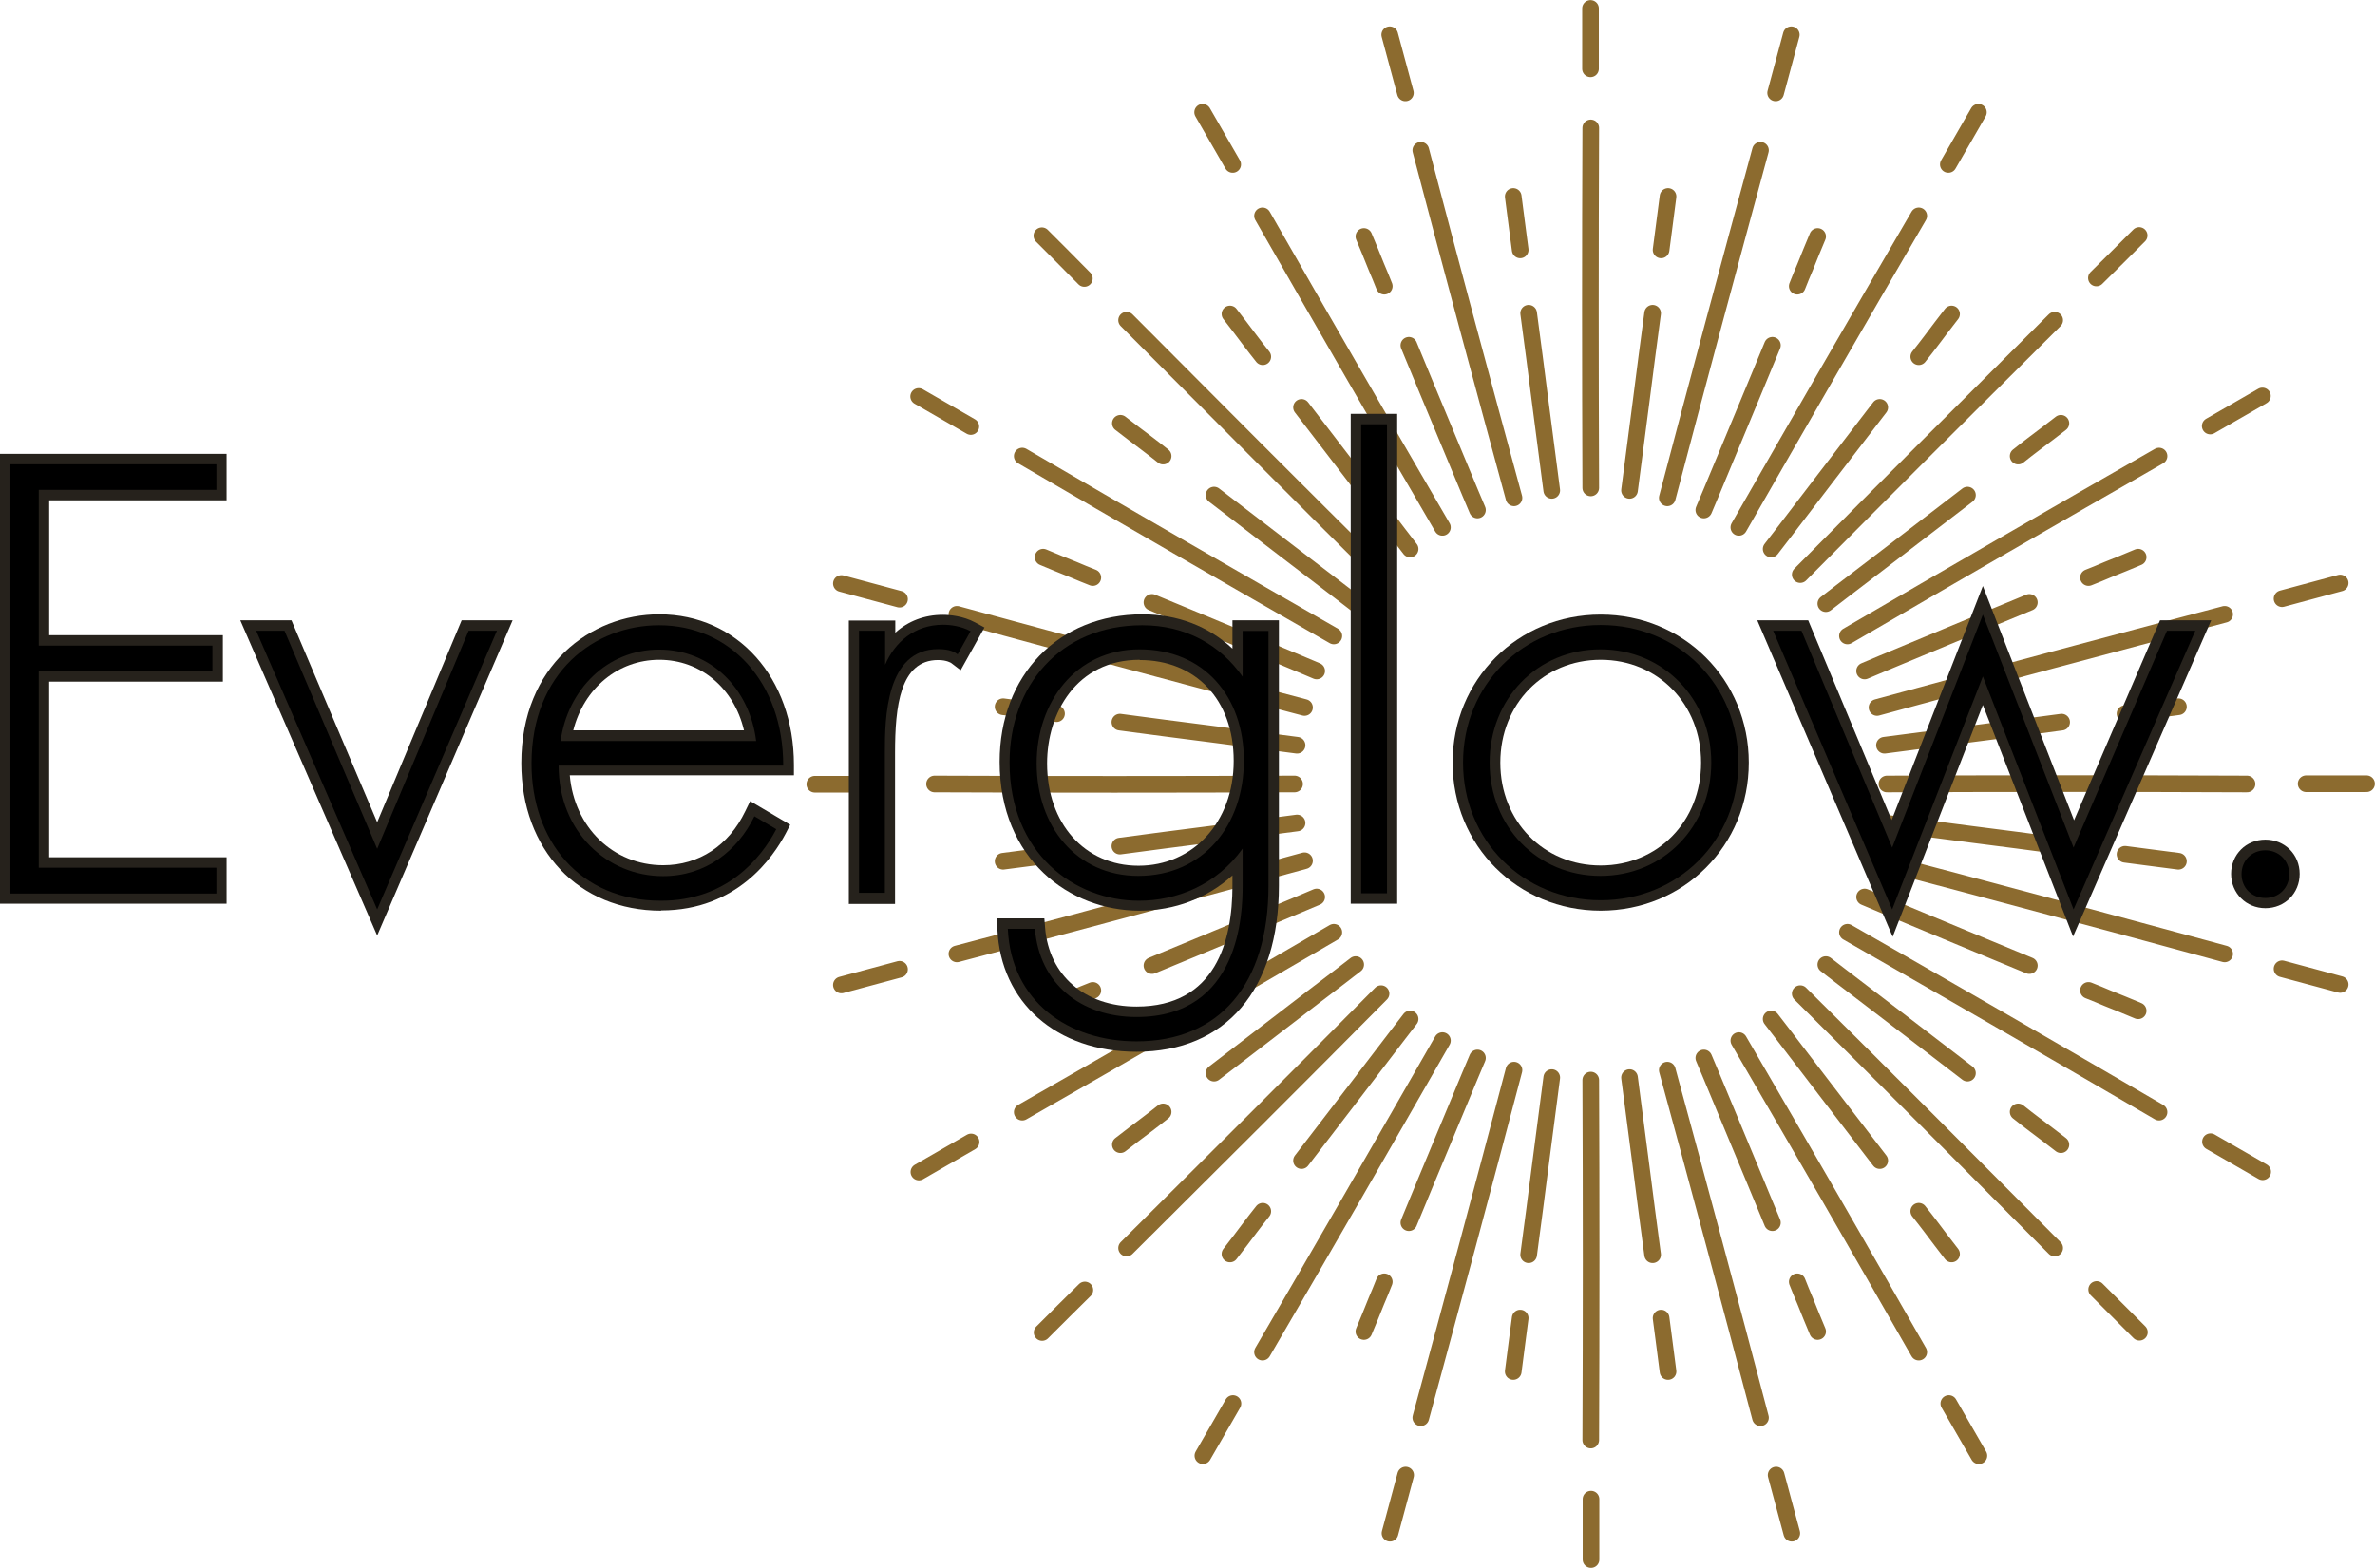
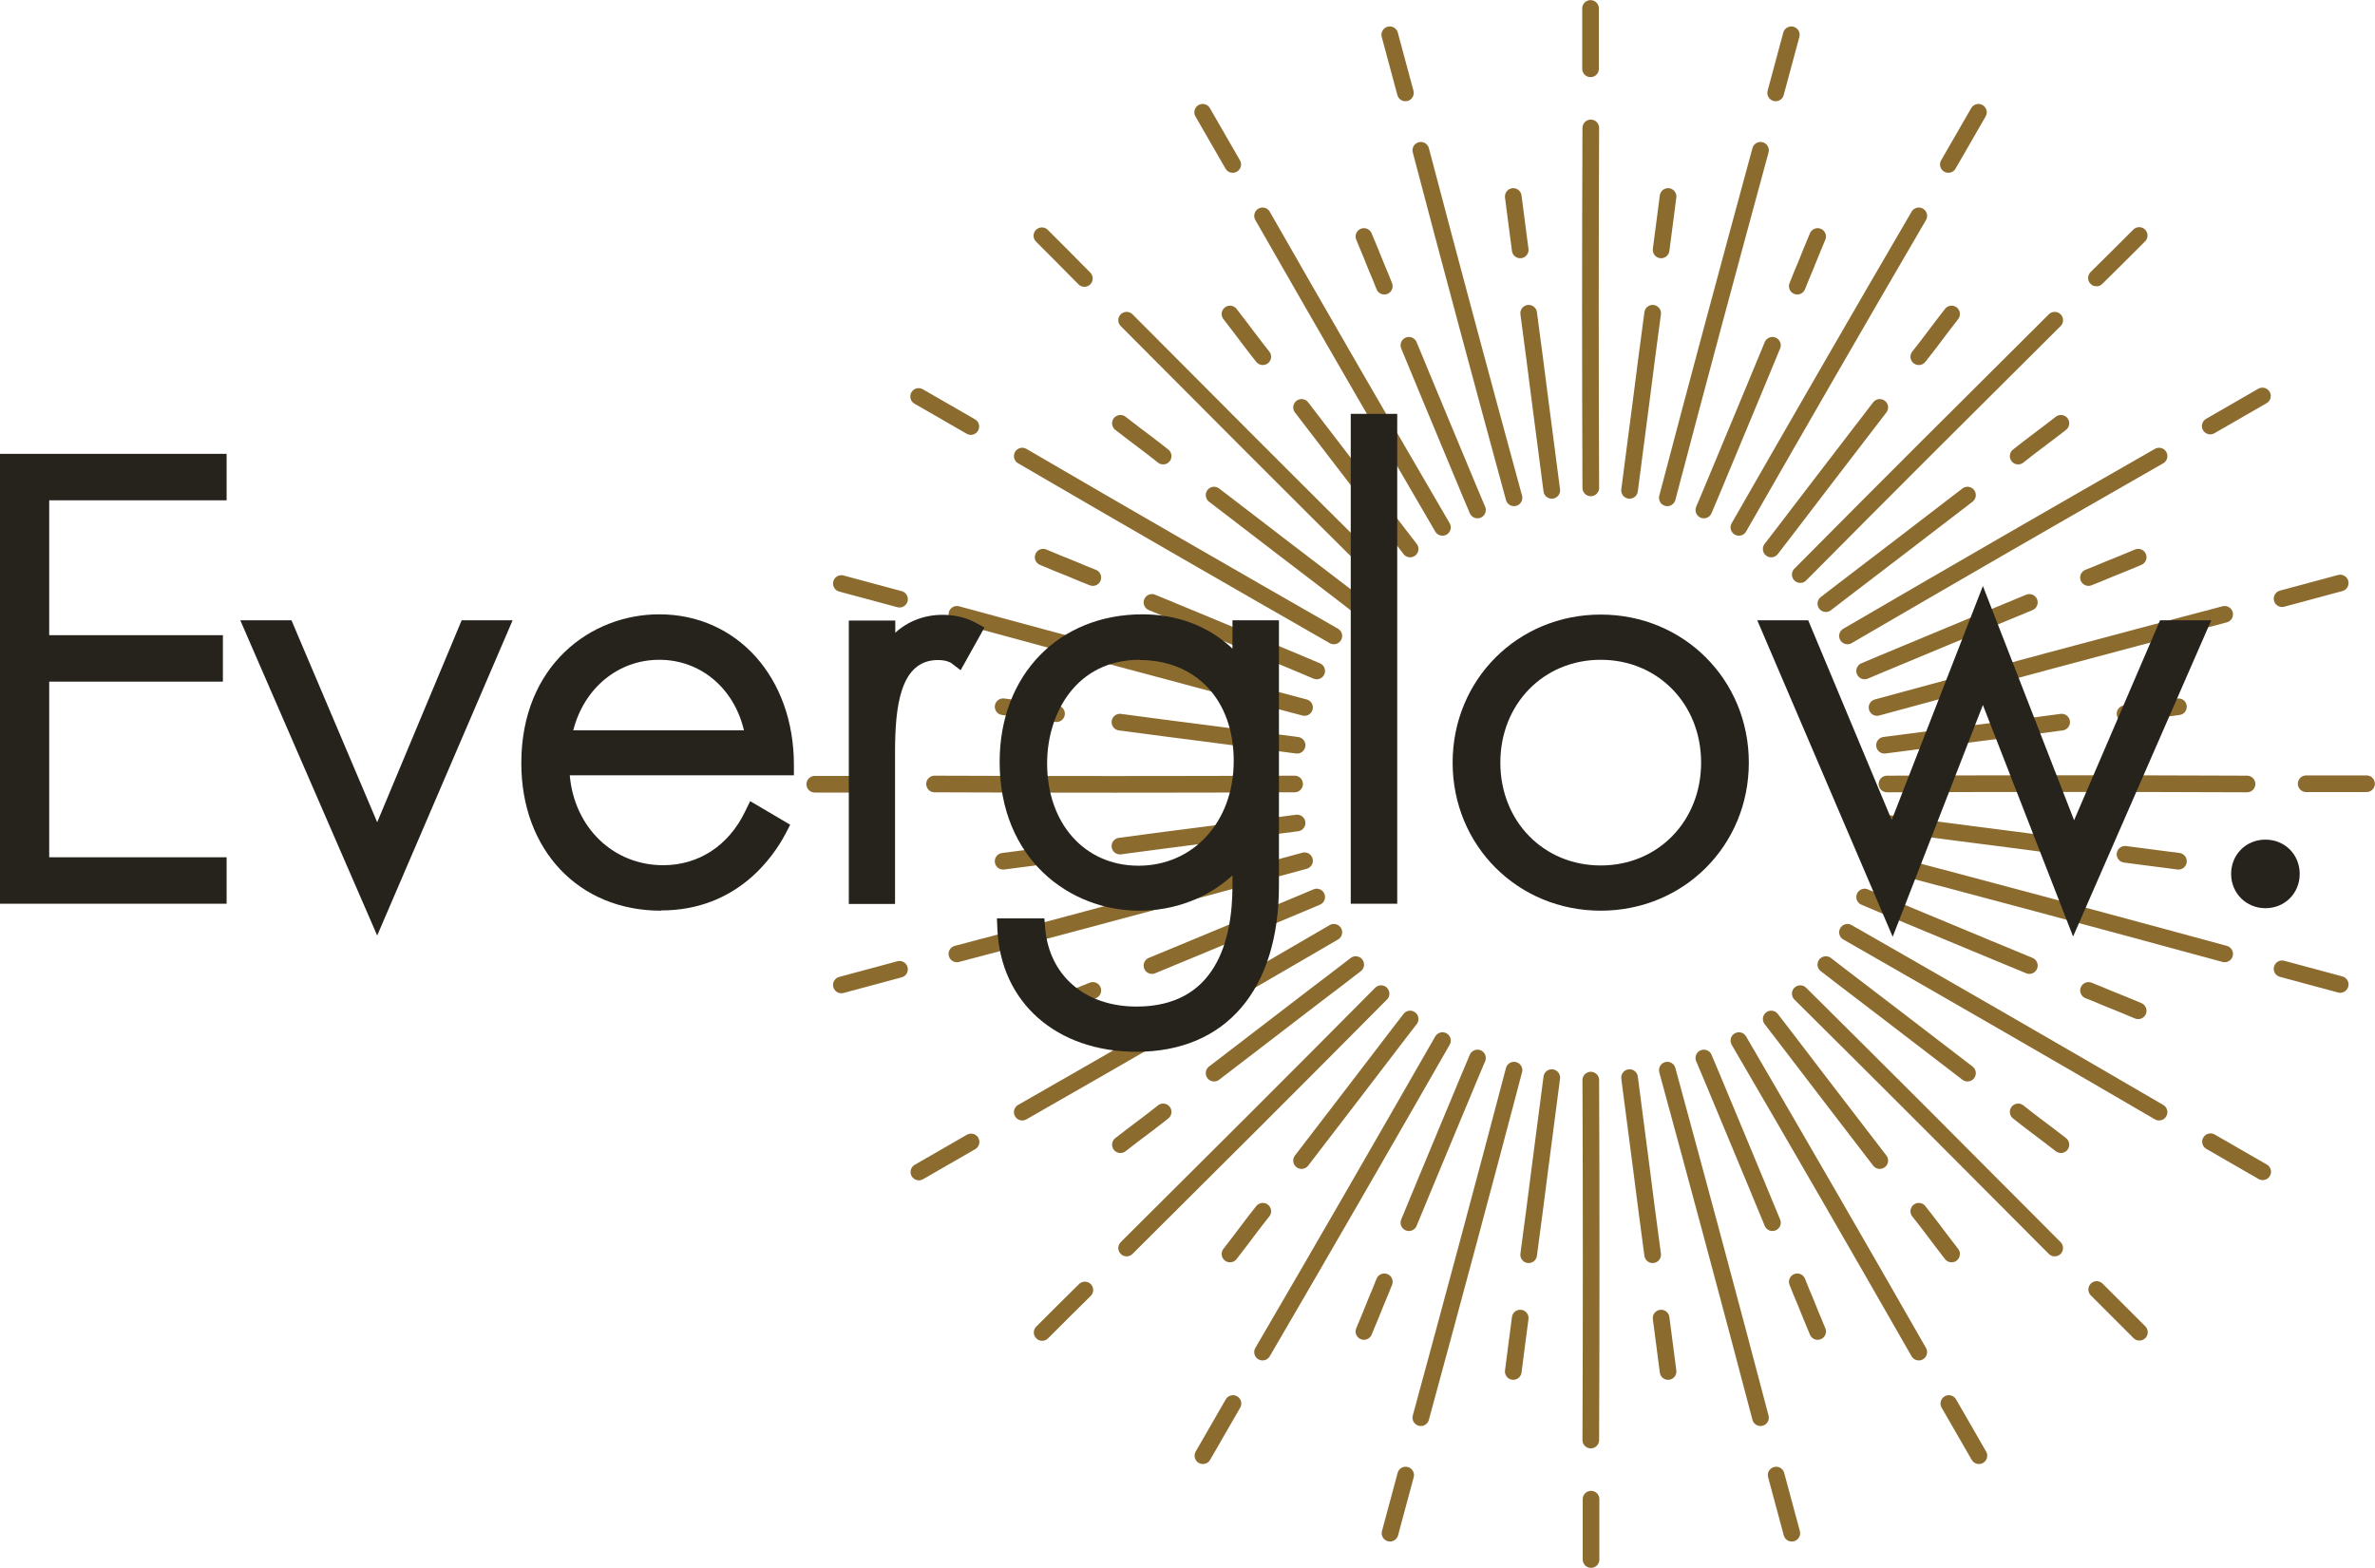
<svg xmlns="http://www.w3.org/2000/svg" viewBox="0 0 95.58 63.12">
  <defs>
    <style>
      .cls-1 {
+         fill: #26221c;
+       }
+ 
+       path:not([class]) {
        fill: #26221c;
      }

      .cls-2 {
        fill: none;
        stroke: #8c6b2f;
        stroke-linecap: round;
        stroke-linejoin: round;
        stroke-width: .67px;
      }
    </style>
  </defs>
  <g>
    <g>
      <g>
        <g>
          <g>
            <path class="cls-2" d="m64.02,5.15c-.02,4.84-.02,9.65,0,14.49" />
            <path class="cls-2" d="m64.01.34v2.43" />
          </g>
          <g>
            <path class="cls-2" d="m66.51,12.61c-.16,1.2-.32,2.4-.47,3.6-.12.92-.24,1.84-.36,2.76-.03.26-.07.51-.1.77" />
            <path class="cls-2" d="m67.13,7.91c-.06.44-.11.87-.17,1.31-.04.28-.07.56-.11.84" />
          </g>
        </g>
        <g>
          <g>
            <path class="cls-2" d="m70.85,6.05c-1.27,4.67-2.52,9.31-3.75,13.99" />
            <path class="cls-2" d="m72.09,1.4c-.21.79-.42,1.56-.63,2.34" />
          </g>
          <g>
            <path class="cls-2" d="m71.33,13.9c-.46,1.12-.93,2.24-1.39,3.35-.36.86-.71,1.71-1.07,2.57-.1.24-.2.48-.3.71" />
            <path class="cls-2" d="m73.15,9.52c-.17.41-.34.81-.5,1.22-.11.26-.22.52-.32.78" />
          </g>
        </g>
        <g>
          <g>
            <path class="cls-2" d="m77.22,8.69c-2.44,4.18-4.84,8.35-7.24,12.54" />
            <path class="cls-2" d="m79.62,4.52c-.41.71-.81,1.4-1.21,2.1" />
          </g>
          <g>
            <path class="cls-2" d="m75.65,16.4c-.74.96-1.47,1.92-2.21,2.88-.56.74-1.13,1.47-1.69,2.21-.16.2-.31.41-.47.61" />
            <path class="cls-2" d="m78.54,12.64c-.27.35-.54.7-.8,1.05-.17.22-.34.45-.52.67" />
          </g>
        </g>
        <g>
          <g>
            <path class="cls-2" d="m82.69,12.89c-3.43,3.41-6.84,6.81-10.24,10.24" />
            <path class="cls-2" d="m86.09,9.48c-.58.58-1.14,1.14-1.72,1.71" />
          </g>
          <g>
            <path class="cls-2" d="m79.18,19.93c-.96.74-1.92,1.47-2.88,2.21-.74.56-1.47,1.13-2.21,1.69-.2.16-.41.31-.61.47" />
            <path class="cls-2" d="m82.94,17.04c-.35.27-.7.54-1.05.8-.22.17-.45.34-.67.52" />
          </g>
        </g>
        <g>
          <g>
            <path class="cls-2" d="m86.89,18.36c-4.2,2.4-8.37,4.81-12.54,7.24" />
            <path class="cls-2" d="m91.05,15.94c-.71.41-1.4.81-2.1,1.21" />
          </g>
          <g>
            <path class="cls-2" d="m81.67,24.25c-1.12.46-2.24.93-3.35,1.39-.86.36-1.71.71-2.57,1.07-.24.1-.48.2-.71.3" />
            <path class="cls-2" d="m86.05,22.43c-.41.17-.81.34-1.22.5-.26.11-.52.22-.78.32" />
          </g>
        </g>
        <g>
          <g>
            <path class="cls-2" d="m89.53,24.73c-4.68,1.23-9.33,2.48-13.99,3.75" />
            <path class="cls-2" d="m94.18,23.47c-.79.21-1.56.42-2.34.63" />
          </g>
          <g>
            <path class="cls-2" d="m82.97,29.07c-1.2.16-2.4.32-3.6.47-.92.12-1.84.24-2.76.36-.26.03-.51.07-.77.1" />
            <path class="cls-2" d="m87.67,28.45c-.44.06-.87.11-1.31.17-.28.04-.56.07-.84.11" />
          </g>
        </g>
        <g>
          <g>
            <path class="cls-2" d="m90.43,31.56c-4.84-.02-9.65-.02-14.49,0" />
            <path class="cls-2" d="m95.24,31.55c-.82,0-1.61,0-2.43,0" />
          </g>
          <g>
            <path class="cls-2" d="m82.97,34.06c-1.2-.16-2.4-.32-3.6-.47-.92-.12-1.84-.24-2.76-.36-.26-.03-.51-.07-.77-.1" />
            <path class="cls-2" d="m87.67,34.67c-.44-.06-.87-.11-1.31-.17-.28-.04-.56-.07-.84-.11" />
          </g>
        </g>
        <g>
          <g>
            <path class="cls-2" d="m89.53,38.4c-4.67-1.27-9.31-2.52-13.99-3.75" />
            <path class="cls-2" d="m94.18,39.63c-.79-.21-1.56-.42-2.34-.63" />
          </g>
          <g>
            <path class="cls-2" d="m81.67,38.87c-1.12-.46-2.24-.93-3.35-1.39-.86-.36-1.71-.71-2.57-1.07-.24-.1-.48-.2-.71-.3" />
            <path class="cls-2" d="m86.05,40.69c-.41-.17-.81-.34-1.22-.5-.26-.11-.52-.22-.78-.32" />
          </g>
        </g>
        <g>
          <g>
            <path class="cls-2" d="m86.89,44.77c-4.18-2.44-8.35-4.84-12.54-7.24" />
            <path class="cls-2" d="m91.06,47.17c-.71-.41-1.4-.81-2.1-1.21" />
          </g>
          <g>
            <path class="cls-2" d="m79.18,43.2c-.96-.74-1.92-1.47-2.88-2.21-.74-.56-1.47-1.13-2.21-1.69-.2-.16-.41-.31-.61-.47" />
            <path class="cls-2" d="m82.94,46.08c-.35-.27-.7-.54-1.05-.8-.22-.17-.45-.34-.67-.52" />
          </g>
        </g>
        <g>
          <g>
            <path class="cls-2" d="m82.69,50.24c-3.41-3.43-6.81-6.84-10.24-10.24" />
            <path class="cls-2" d="m86.1,53.63c-.58-.58-1.14-1.14-1.72-1.72" />
          </g>
          <g>
            <path class="cls-2" d="m75.65,46.72c-.74-.96-1.47-1.92-2.21-2.88-.56-.74-1.13-1.47-1.69-2.21-.16-.2-.31-.41-.47-.61" />
            <path class="cls-2" d="m78.54,50.48c-.27-.35-.54-.7-.8-1.05-.17-.22-.34-.45-.52-.67" />
          </g>
        </g>
        <g>
          <g>
            <path class="cls-2" d="m77.22,54.43c-2.4-4.2-4.81-8.37-7.24-12.54" />
            <path class="cls-2" d="m79.64,58.6c-.41-.71-.81-1.4-1.21-2.1" />
          </g>
          <g>
            <path class="cls-2" d="m71.33,49.22c-.46-1.12-.93-2.24-1.39-3.35-.36-.86-.71-1.71-1.07-2.57-.1-.24-.2-.48-.3-.71" />
            <path class="cls-2" d="m73.15,53.6c-.17-.41-.34-.81-.5-1.22-.11-.26-.22-.52-.32-.78" />
          </g>
        </g>
        <g>
          <g>
            <path class="cls-2" d="m70.85,57.07c-1.23-4.68-2.48-9.33-3.75-13.99" />
            <path class="cls-2" d="m72.11,61.72c-.21-.79-.42-1.56-.63-2.34" />
          </g>
          <g>
            <path class="cls-2" d="m66.51,50.51c-.16-1.2-.32-2.4-.47-3.6-.12-.92-.24-1.84-.36-2.76-.03-.26-.07-.51-.1-.77" />
            <path class="cls-2" d="m67.13,55.21c-.06-.44-.11-.87-.17-1.31-.04-.28-.07-.56-.11-.84" />
          </g>
        </g>
        <g>
          <g>
            <path class="cls-2" d="m64.02,57.97c.02-4.84.02-9.65,0-14.49" />
            <path class="cls-2" d="m64.03,62.78c0-.82,0-1.61,0-2.43" />
          </g>
          <g>
            <path class="cls-2" d="m61.52,50.51c.16-1.2.32-2.4.47-3.6.12-.92.24-1.84.36-2.76.03-.26.07-.51.1-.77" />
            <path class="cls-2" d="m60.9,55.21c.06-.44.11-.87.17-1.31.04-.28.07-.56.11-.84" />
          </g>
        </g>
        <g>
          <g>
            <path class="cls-2" d="m57.18,57.07c1.27-4.67,2.52-9.31,3.75-13.99" />
            <path class="cls-2" d="m55.94,61.72c.21-.79.42-1.56.63-2.34" />
          </g>
          <g>
            <path class="cls-2" d="m56.7,49.22c.46-1.12.93-2.24,1.39-3.35.36-.86.71-1.71,1.07-2.57.1-.24.2-.48.3-.71" />
            <path class="cls-2" d="m54.89,53.6c.17-.41.34-.81.5-1.22.11-.26.22-.52.32-.78" />
          </g>
        </g>
        <g>
          <g>
            <path class="cls-2" d="m50.81,54.43c2.44-4.18,4.84-8.35,7.24-12.54" />
            <path class="cls-2" d="m48.41,58.6c.41-.71.81-1.4,1.21-2.1" />
          </g>
          <g>
            <path class="cls-2" d="m52.38,46.72c.74-.96,1.47-1.92,2.21-2.88.56-.74,1.13-1.47,1.69-2.21.16-.2.31-.41.47-.61" />
            <path class="cls-2" d="m49.5,50.48c.27-.35.54-.7.8-1.05.17-.22.34-.45.52-.67" />
          </g>
        </g>
        <g>
          <g>
            <path class="cls-2" d="m45.34,50.24c3.43-3.41,6.84-6.81,10.24-10.24" />
            <path class="cls-2" d="m41.94,53.64c.58-.58,1.14-1.14,1.72-1.71" />
          </g>
          <g>
            <path class="cls-2" d="m48.86,43.2c.96-.74,1.92-1.47,2.88-2.21.74-.57,1.47-1.13,2.21-1.69.2-.16.41-.31.61-.47" />
            <path class="cls-2" d="m45.09,46.08c.35-.27.7-.54,1.05-.8.22-.17.45-.34.67-.52" />
          </g>
        </g>
        <g>
          <g>
            <path class="cls-2" d="m41.14,44.77c4.2-2.4,8.37-4.81,12.54-7.24" />
            <path class="cls-2" d="m36.98,47.18c.71-.41,1.4-.81,2.1-1.21" />
          </g>
          <g>
            <path class="cls-2" d="m46.36,38.87c1.12-.46,2.24-.93,3.35-1.39.86-.36,1.72-.71,2.57-1.07.24-.1.48-.2.71-.3" />
            <path class="cls-2" d="m41.98,40.69c.41-.17.81-.34,1.22-.5.26-.11.52-.22.78-.32" />
          </g>
        </g>
        <g>
          <g>
            <path class="cls-2" d="m38.51,38.4c4.68-1.23,9.33-2.48,13.99-3.75" />
            <path class="cls-2" d="m33.86,39.65c.79-.21,1.56-.42,2.34-.63" />
          </g>
          <g>
            <path class="cls-2" d="m45.07,34.06c1.2-.16,2.4-.32,3.6-.47.92-.12,1.84-.24,2.76-.36.26-.03.51-.07.77-.1" />
            <path class="cls-2" d="m40.37,34.67c.44-.06.87-.11,1.31-.17.28-.04.56-.07.84-.11" />
          </g>
        </g>
        <g>
          <g>
            <path class="cls-2" d="m37.61,31.56c4.84.02,9.65.02,14.49,0" />
            <path class="cls-2" d="m32.79,31.57c.82,0,1.61,0,2.43,0" />
          </g>
          <g>
            <path class="cls-2" d="m45.07,29.07c1.2.16,2.4.32,3.6.47.92.12,1.84.24,2.76.36.26.03.51.07.77.1" />
            <path class="cls-2" d="m40.37,28.45c.44.06.87.11,1.31.17.28.04.56.07.84.11" />
          </g>
        </g>
        <g>
          <g>
            <path class="cls-2" d="m38.51,24.73c4.67,1.27,9.31,2.52,13.99,3.75" />
            <path class="cls-2" d="m33.86,23.49c.79.21,1.56.42,2.34.63" />
          </g>
          <g>
            <path class="cls-2" d="m46.36,24.25c1.12.46,2.24.93,3.35,1.39.86.36,1.72.71,2.57,1.07.24.1.48.2.71.3" />
            <path class="cls-2" d="m41.98,22.43c.41.17.81.34,1.22.5.26.11.52.22.78.32" />
          </g>
        </g>
        <g>
          <g>
            <path class="cls-2" d="m41.14,18.36c4.18,2.44,8.35,4.84,12.54,7.24" />
            <path class="cls-2" d="m36.97,15.96c.71.41,1.4.81,2.1,1.21" />
          </g>
          <g>
            <path class="cls-2" d="m48.86,19.93c.96.74,1.92,1.47,2.88,2.21.74.56,1.47,1.13,2.21,1.69.2.16.41.31.61.47" />
            <path class="cls-2" d="m45.09,17.04c.35.27.7.54,1.05.8.22.17.45.34.67.52" />
          </g>
        </g>
        <g>
          <g>
            <path class="cls-2" d="m45.34,12.89c3.41,3.43,6.81,6.84,10.24,10.24" />
            <path class="cls-2" d="m41.93,9.49c.58.58,1.14,1.14,1.71,1.72" />
          </g>
          <g>
            <path class="cls-2" d="m52.38,16.4c.74.96,1.47,1.92,2.21,2.88.57.74,1.13,1.47,1.69,2.21.16.2.31.41.47.61" />
            <path class="cls-2" d="m49.5,12.64c.27.35.54.7.8,1.05.17.22.34.45.52.67" />
          </g>
        </g>
        <g>
          <g>
            <path class="cls-2" d="m50.81,8.69c2.4,4.2,4.81,8.37,7.24,12.54" />
            <path class="cls-2" d="m48.4,4.52c.41.71.81,1.4,1.21,2.1" />
          </g>
          <g>
            <path class="cls-2" d="m56.7,13.9c.46,1.12.93,2.24,1.39,3.35.36.86.71,1.71,1.07,2.57.1.24.2.48.3.71" />
            <path class="cls-2" d="m54.89,9.52c.17.41.34.81.5,1.22.11.26.22.52.32.78" />
          </g>
        </g>
        <g>
          <g>
            <path class="cls-2" d="m57.18,6.05c1.23,4.68,2.48,9.33,3.75,13.99" />
            <path class="cls-2" d="m55.93,1.4c.21.79.42,1.56.63,2.34" />
          </g>
          <g>
            <path class="cls-2" d="m61.52,12.61c.16,1.2.32,2.4.47,3.6.12.92.24,1.84.36,2.76.03.25.07.51.1.77" />
            <path class="cls-2" d="m60.9,7.91c.06.44.11.87.17,1.31.04.28.07.56.11.84" />
          </g>
        </g>
      </g>
      <g>
        <polygon class="cls-1" points="0 36.38 0 18.27 9.12 18.27 9.12 20.14 1.98 20.14 1.98 25.57 8.97 25.57 8.97 27.44 1.98 27.44 1.98 34.51 9.12 34.51 9.12 36.38 0 36.38" />
        <path d="m8.71,19.72H1.56v6.27h6.99v1.04H1.56v7.9h7.15v1.04H.42v-17.28h8.29v1.04Z" />
        <polygon class="cls-1" points="9.67 24.97 11.73 24.97 15.18 33.1 18.58 24.97 20.63 24.97 15.18 37.66 9.67 24.97" />
        <path d="m11.45,25.39l3.73,8.78,3.68-8.78h1.14l-4.82,11.22-4.87-11.22h1.14Z" />
        <path class="cls-1" d="m26.6,36.66c-3.31,0-5.62-2.44-5.62-5.94,0-3.93,2.79-5.99,5.55-5.99,3.14,0,5.42,2.55,5.42,6.06v.42h-9.02c.18,2.09,1.74,3.62,3.76,3.62,1.43,0,2.64-.79,3.3-2.17l.2-.41,1.61.95-.18.35c-.49.93-1.95,3.1-5.01,3.1Zm3.34-7.26c-.4-1.7-1.75-2.84-3.41-2.84s-3.03,1.15-3.46,2.84h6.87Z" />
        <path d="m22.48,30.81c0,2.69,1.97,4.46,4.2,4.46,1.71,0,3-1.01,3.68-2.41l.88.52c-.62,1.19-2.02,2.88-4.64,2.88-3.29,0-5.21-2.44-5.21-5.52,0-3.68,2.54-5.57,5.13-5.57,2.85,0,5,2.28,5,5.65h-9.04Zm7.95-.98c-.26-2.1-1.81-3.68-3.91-3.68s-3.68,1.63-3.96,3.68h7.87Z" />
        <path class="cls-1" d="m34.16,36.38v-11.4h1.87v.49c.52-.47,1.18-.72,1.91-.72.27,0,.81.04,1.31.31l.37.2-.96,1.72-.38-.29s-.17-.12-.53-.12c-1.53,0-1.73,1.88-1.73,3.73v6.09h-1.87Z" />
        <path d="m34.58,25.39h1.04v1.37c.39-.91,1.19-1.61,2.33-1.61.28,0,.73.05,1.11.26l-.52.93c-.1-.08-.31-.21-.78-.21-2.12,0-2.15,2.82-2.15,4.14v5.67h-1.04v-10.57Z" />
        <path class="cls-1" d="m45.74,42.34c-3.22,0-5.47-1.98-5.6-4.93l-.02-.44h1.91l.03.38c.16,1.92,1.6,3.17,3.68,3.17,3.19,0,3.86-2.65,3.86-4.87v-.41c-1,.91-2.32,1.42-3.75,1.42-2.79,0-5.62-2.06-5.62-5.99,0-3.49,2.37-5.94,5.75-5.94,1.41,0,2.66.48,3.62,1.38v-1.14h1.87v10.68c0,4.19-2.14,6.69-5.73,6.69Zm.13-15.78c-2.56,0-3.73,2.16-3.73,4.17,0,2.42,1.51,4.12,3.68,4.12s3.83-1.73,3.83-4.22-1.55-4.06-3.78-4.06Z" />
        <path d="m51.05,25.39v10.26c0,3.99-1.99,6.27-5.31,6.27-2.75,0-5.05-1.61-5.18-4.53h1.09c.18,2.2,1.84,3.55,4.09,3.55,4.17,0,4.27-4.2,4.27-5.28v-1.5c-1.06,1.48-2.67,2.1-4.17,2.1-2.59,0-5.21-1.89-5.21-5.57,0-3.06,2.02-5.52,5.34-5.52,1.74,0,3.13.78,4.04,2.07v-1.84h1.04Zm-9.33,5.34c0,2.54,1.61,4.53,4.09,4.53,2.62,0,4.25-2.05,4.25-4.64s-1.61-4.48-4.2-4.48-4.14,2.15-4.14,4.59Z" />
        <rect class="cls-1" x="54.36" y="16.66" width="1.87" height="19.72" />
        <path d="m55.82,17.08v18.88h-1.04v-18.88h1.04Z" />
        <path class="cls-1" d="m64.42,36.66c-3.34,0-5.96-2.62-5.96-5.96s2.62-5.96,5.96-5.96,5.96,2.62,5.96,5.96-2.62,5.96-5.96,5.96Zm0-10.1c-2.3,0-4.04,1.78-4.04,4.14s1.74,4.14,4.04,4.14,4.04-1.78,4.04-4.14-1.74-4.14-4.04-4.14Z" />
        <path d="m69.96,30.7c0,3.13-2.41,5.54-5.54,5.54s-5.54-2.41-5.54-5.54,2.41-5.54,5.54-5.54,5.54,2.41,5.54,5.54Zm-1.09,0c0-2.56-1.92-4.56-4.46-4.56s-4.46,1.99-4.46,4.56,1.92,4.56,4.46,4.56,4.46-1.99,4.46-4.56Z" />
        <polygon class="cls-1" points="70.72 24.97 72.77 24.97 76.13 33.01 79.8 23.59 83.47 33.02 86.93 24.97 88.99 24.97 83.43 37.7 79.8 28.38 76.17 37.71 70.72 24.97" />
        <path d="m72.5,25.39l3.65,8.73,3.65-9.38,3.65,9.38,3.76-8.73h1.14l-4.9,11.22-3.65-9.38-3.65,9.38-4.79-11.22h1.14Z" />
        <path class="cls-1" d="m91.17,36.56c-.77,0-1.38-.6-1.38-1.38s.6-1.38,1.38-1.38,1.38.6,1.38,1.38-.6,1.38-1.38,1.38Z" />
        <path d="m91.17,34.23c.54,0,.96.41.96.96s-.41.96-.96.96-.96-.41-.96-.96.41-.96.96-.96Z" />
      </g>
    </g>
  </g>
</svg>
